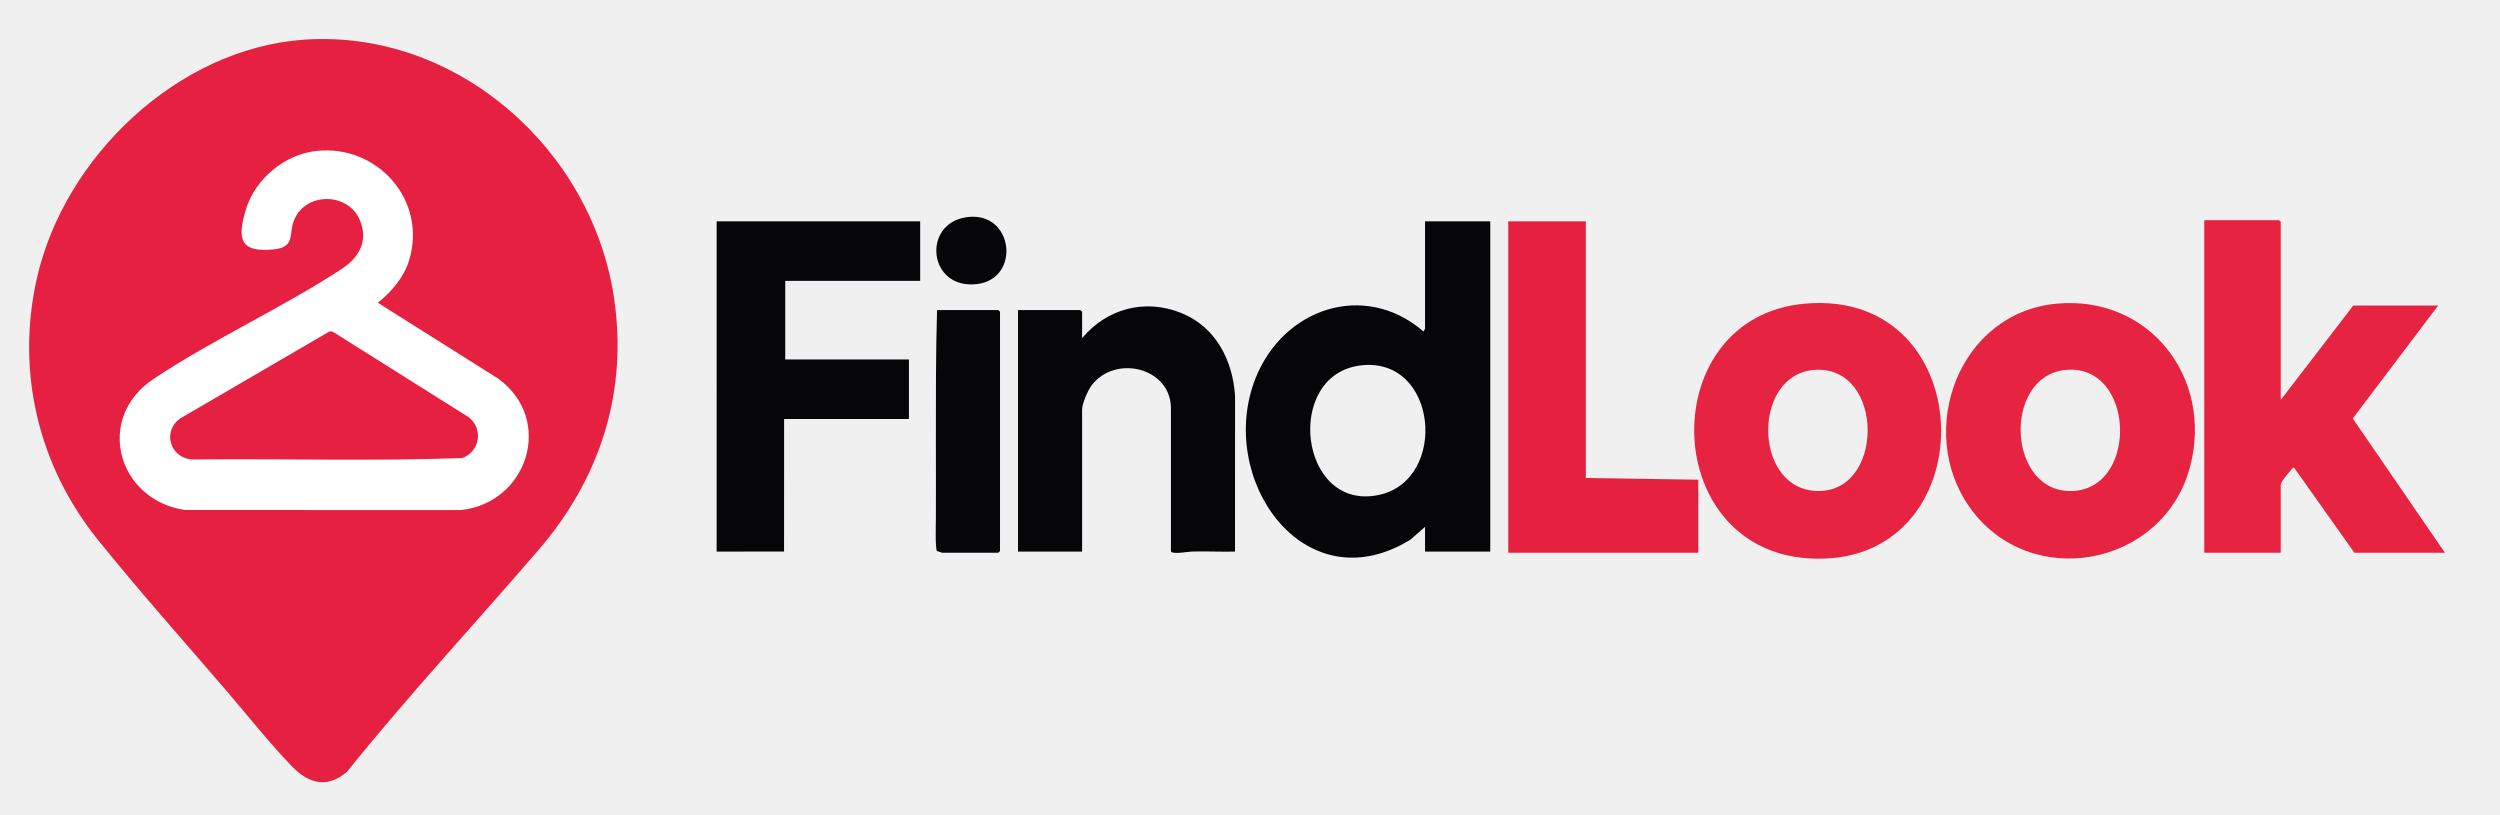
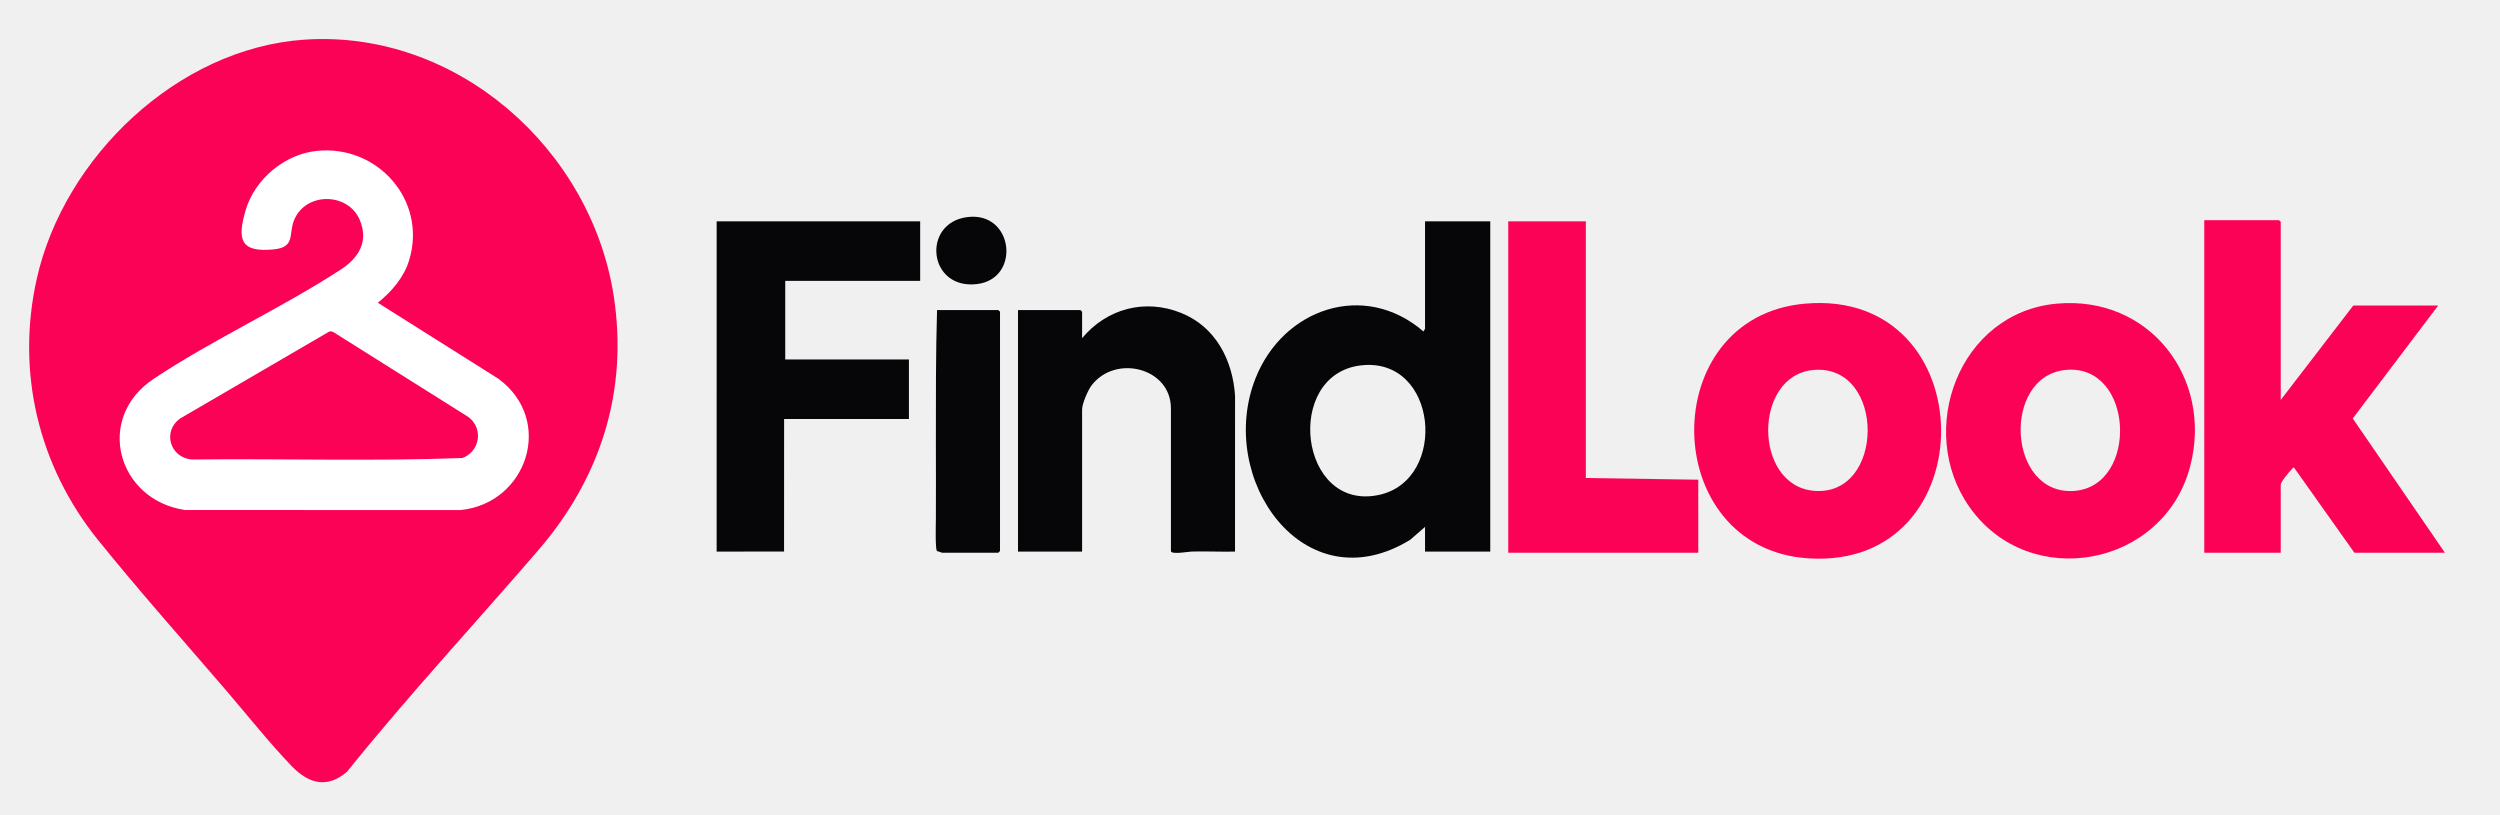
<svg xmlns="http://www.w3.org/2000/svg" viewBox="0 0 2980.30 970.94">
  <defs>
    <style>
      .cls-1 {
        fill: #fff;
      }

      .cls-2 {
        fill: #060608;
      }

      .cls-3 {
-         fill: #e62040;
+         fill: #fc0256;
      }

      .cls-4 {
-         fill: #e62341;
+         fill: #fc0256;
      }

      .cls-5 {
-         fill: #e62140;
+         fill: #fc0256;
      }
    </style>
  </defs>
  <g>
    <circle id="cabide-branco" cx="385.47" cy="397.28" r="310.40" fill="#ffffff" />
    <path class="cls-3" d="M362.99,47.27c181.26-12.23,341.62,130.04,368.68,305.84,17.43,113.28-15.89,216.79-89.62,302.41-75.96,88.19-155.43,173.74-228.46,264.59-23.87,20.28-45.72,14-65.75-6.73-26.44-27.37-52.72-60.55-77.75-89.72-51.09-59.55-104.28-119.19-153.42-180.19-70.91-88.02-97.72-200.05-72.85-311.08C76.28,187.39,211.8,57.47,362.99,47.27ZM377.73,179.85c-38.43,3.95-73.99,33.73-84.84,70.59-10.22,34.72-6.79,50.88,33.49,46.85,26.07-2.61,17.38-18.16,24.15-34.79,13.79-33.86,64.23-33.24,78.26-.53,10.97,25.58-.98,45.34-22.23,59.18-70.99,46.24-153,83.64-223.33,130.43-70.72,47.05-43.07,144.52,37.29,156.41l328.44.07c79.42-7.93,112.46-106.97,45.28-156.49l-143.83-90.64c16.47-13.23,31.22-30.37,37.43-50.97,21.42-71.16-37.66-137.54-110.11-130.1Z" />
    <path class="cls-3" d="M392.43,395.31c1.95-.5,3.6-.26,5.3.79l161.25,101.4c17.58,14.01,12.9,40.78-7.76,48.52-107.17,4.02-215.23.52-322.73,1.77-25.96-2.32-35.06-33.61-13.9-48.82l177.84-103.66Z" />
  </g>
  <g transform="translate(67.49 0)">
    <path class="cls-2" d="M1709.08,263.83v393.73h-77.75v-29.46l-17.54,15.29c-126.57,77.84-231.87-72.67-184.55-192.41,32.84-83.1,129.54-116.72,200.09-55.9.39.17,2-3.15,2-3.34v-127.9h77.75ZM1554.63,435.62c-92,10.96-73.66,174.85,21.81,154.37,82.9-17.78,70.25-165.34-21.81-154.37Z" />
    <path class="cls-4" d="M2651.42,476.76l86.46-112.49h101.2l-101.8,134.59,109.84,160.04h-107.91l-71.7-101.15c-.91-1.2-1.99.62-2.73,1.34-2.98,2.94-13.37,15.35-13.37,18.78v81.02h-91.15v-396.41h89.14c.14,0,2.01,1.87,2.01,2.01v212.27Z" />
    <path class="cls-4" d="M2084.14,361.99c214.75-18.93,217.11,318.11,3.63,303.59-178.31-12.13-181.98-287.87-3.63-303.59ZM2094.85,441c-72.6,5.85-72.55,137.53-.23,144.07,85.55,7.74,86.04-150.98.23-144.07Z" />
    <path class="cls-4" d="M2384.39,361.98c110.55-10.06,186.5,88.63,159.11,193.79-31.32,120.24-191.7,150.11-263.15,48.64-64.28-91.29-12.51-231.82,104.03-242.43ZM2395.11,441c-76.5,7.2-69.84,150.25,10.32,144.21,76.83-5.79,71.47-151.91-10.32-144.21Z" />
    <polygon class="cls-2" points="1029.47 263.83 1029.47 334.81 868.61 334.81 868.61 428.55 1016.06 428.55 1016.06 499.53 867.27 499.53 867.2 657.49 786.84 657.56 786.85 263.83 1029.47 263.83" />
    <path class="cls-2" d="M1222.49,403.11c29.51-35.17,74.61-47.4,117.94-30.11,41.15,16.42,61.75,56.29,64.42,99.02l-.05,185.55c-17.18.39-34.48-.53-51.67-.06-3.38.09-24.74,3.96-24.74-.61v-170.08c0-48.3-65.86-64.78-94.53-27.49-4.36,5.67-11.36,21.98-11.36,28.83v169.41h-76.41v-287.93h74.4c.14,0,2.01,1.87,2.01,2.01v31.47Z" />
    <polygon class="cls-5" points="1823.02 263.83 1823.02 569.84 1957.06 571.85 1957.06 658.9 1730.53 658.9 1730.53 263.83 1823.02 263.83" />
    <path class="cls-2" d="M1049.58,369.63h73.05c.14,0,2.01,1.87,2.01,2.01v285.25c0,.14-1.87,2.01-2.01,2.01h-67.02c-.32,0-5.79-1.81-6.05-1.99-2.28-1.67-1.42-32.14-1.38-37.57.23-30.02,0-60.75,0-90.95,0-53-.15-105.95,1.4-158.76Z" />
    <path class="cls-2" d="M1085.44,258.82c55.7-7.32,64.4,73.77,11.58,79.86-58.22,6.7-65.94-72.71-11.58-79.86Z" />
  </g>
</svg>
